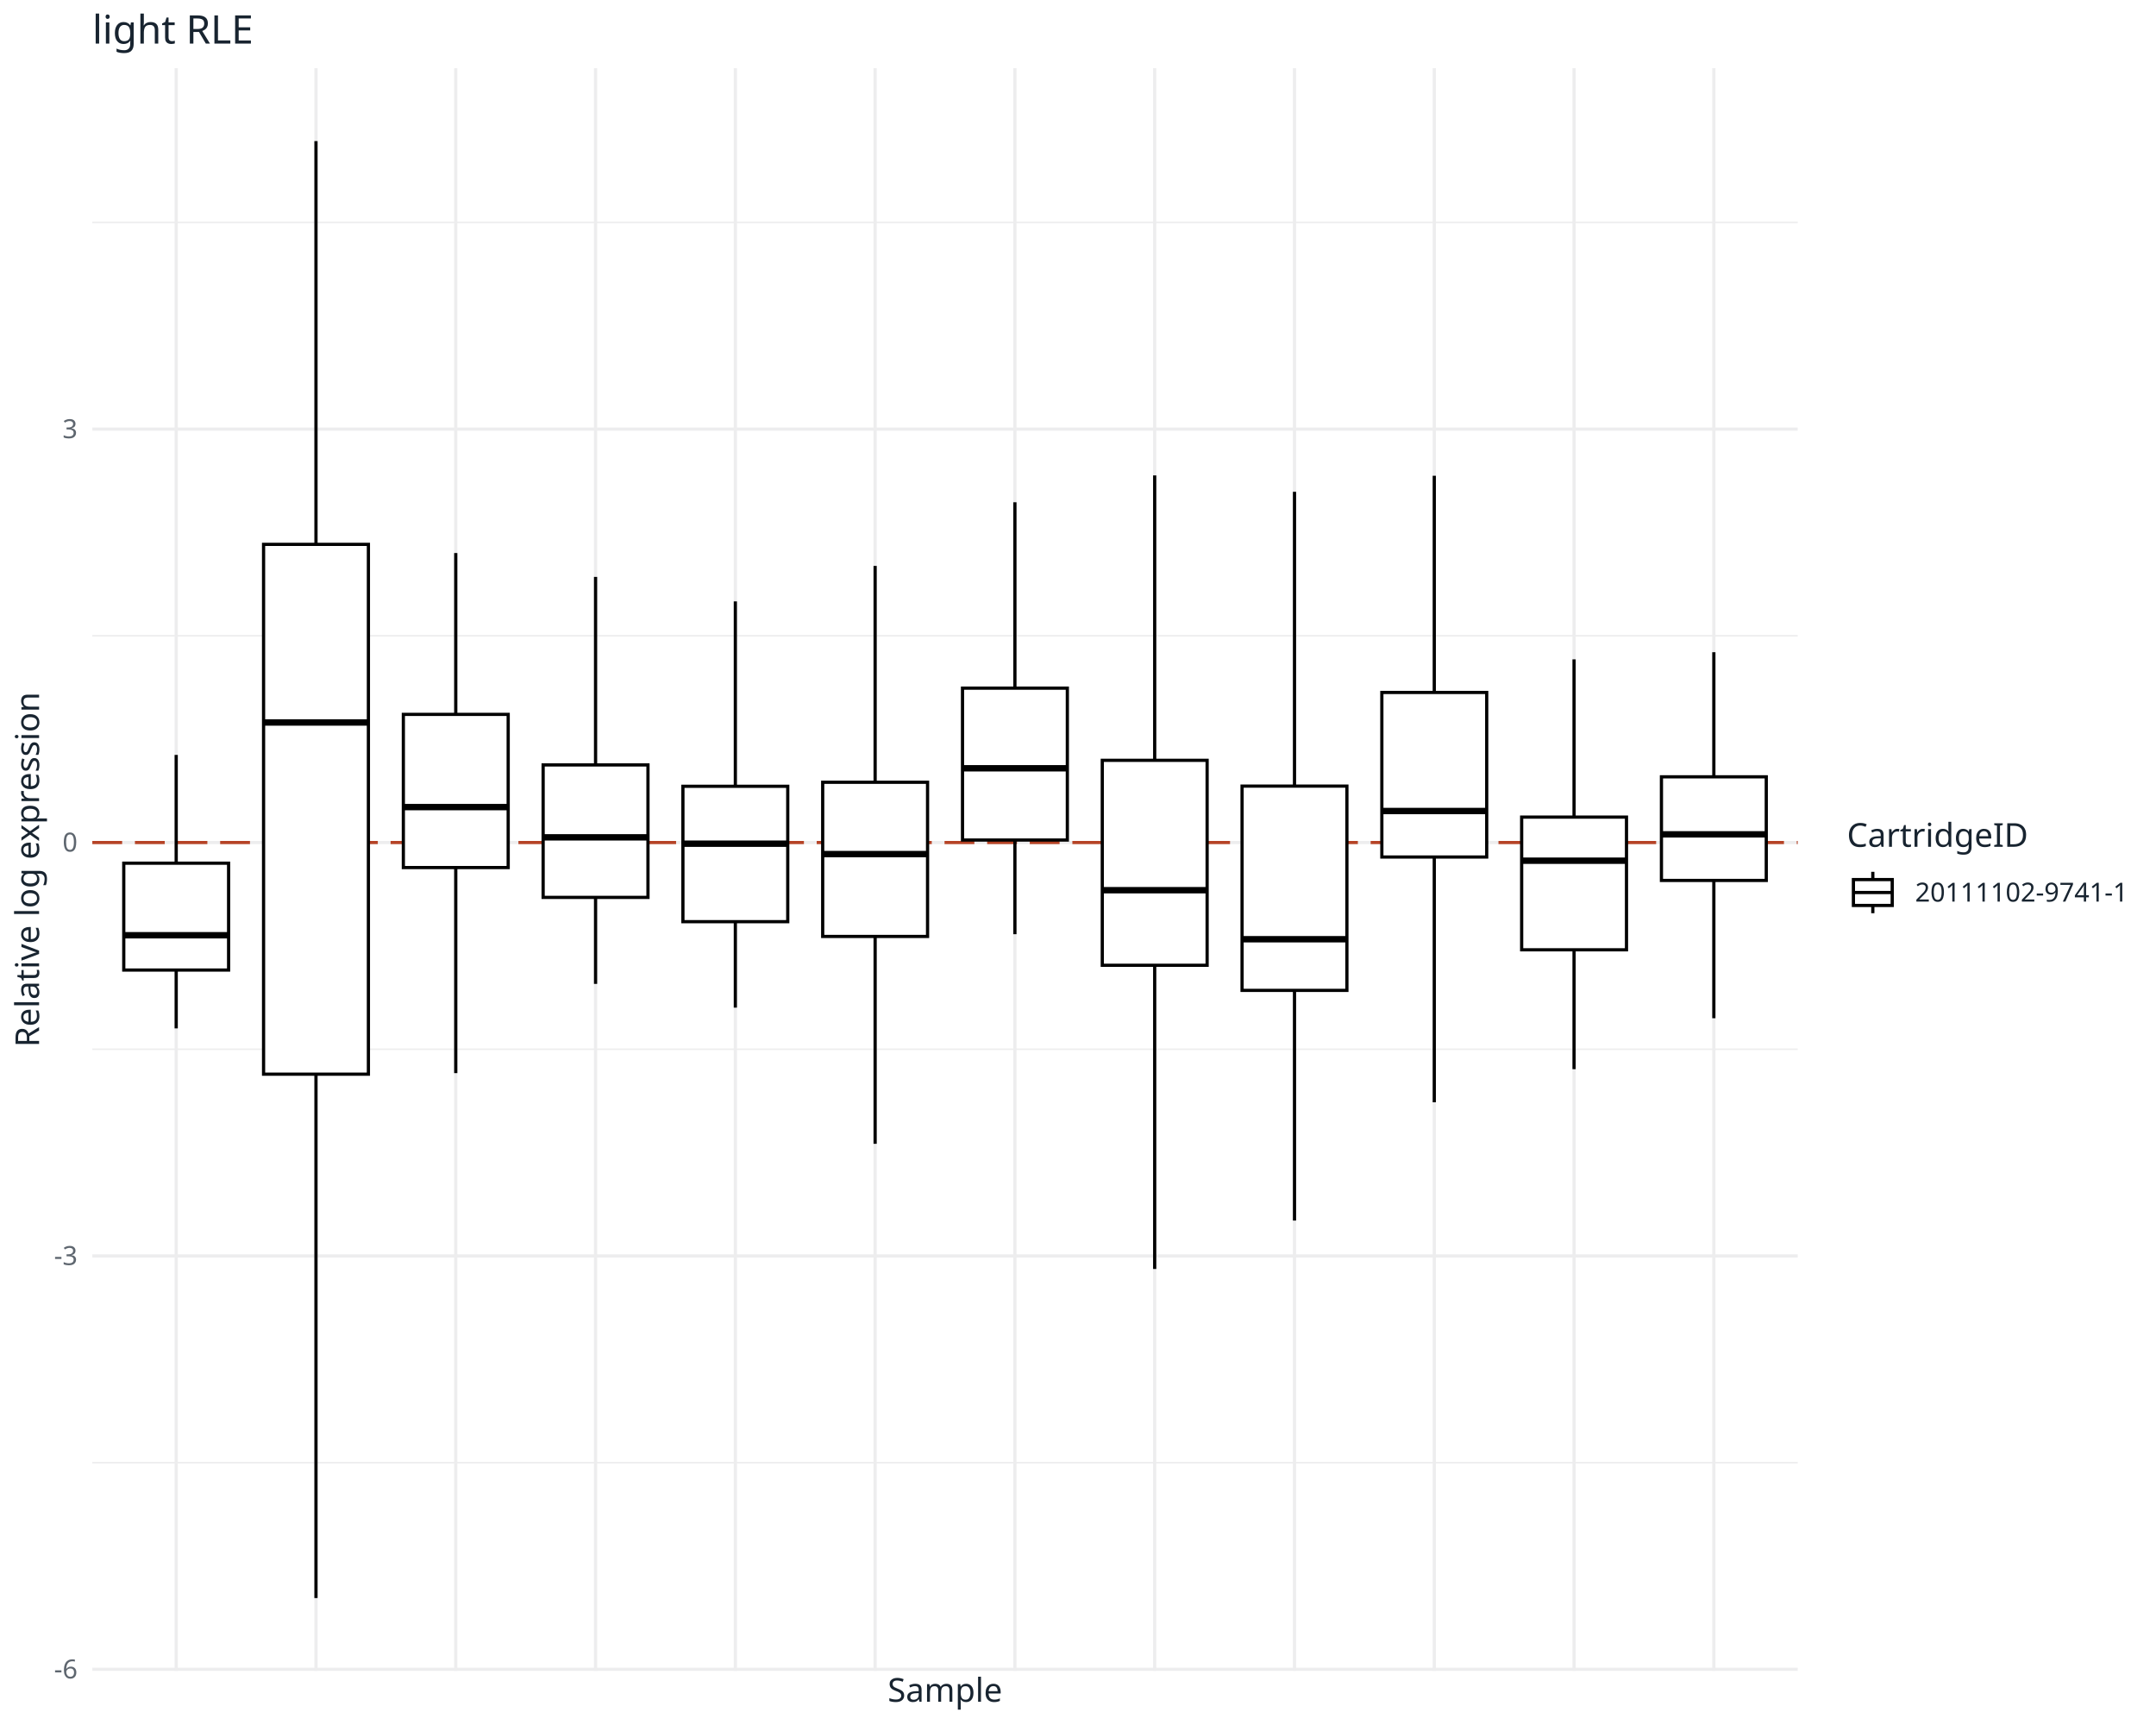
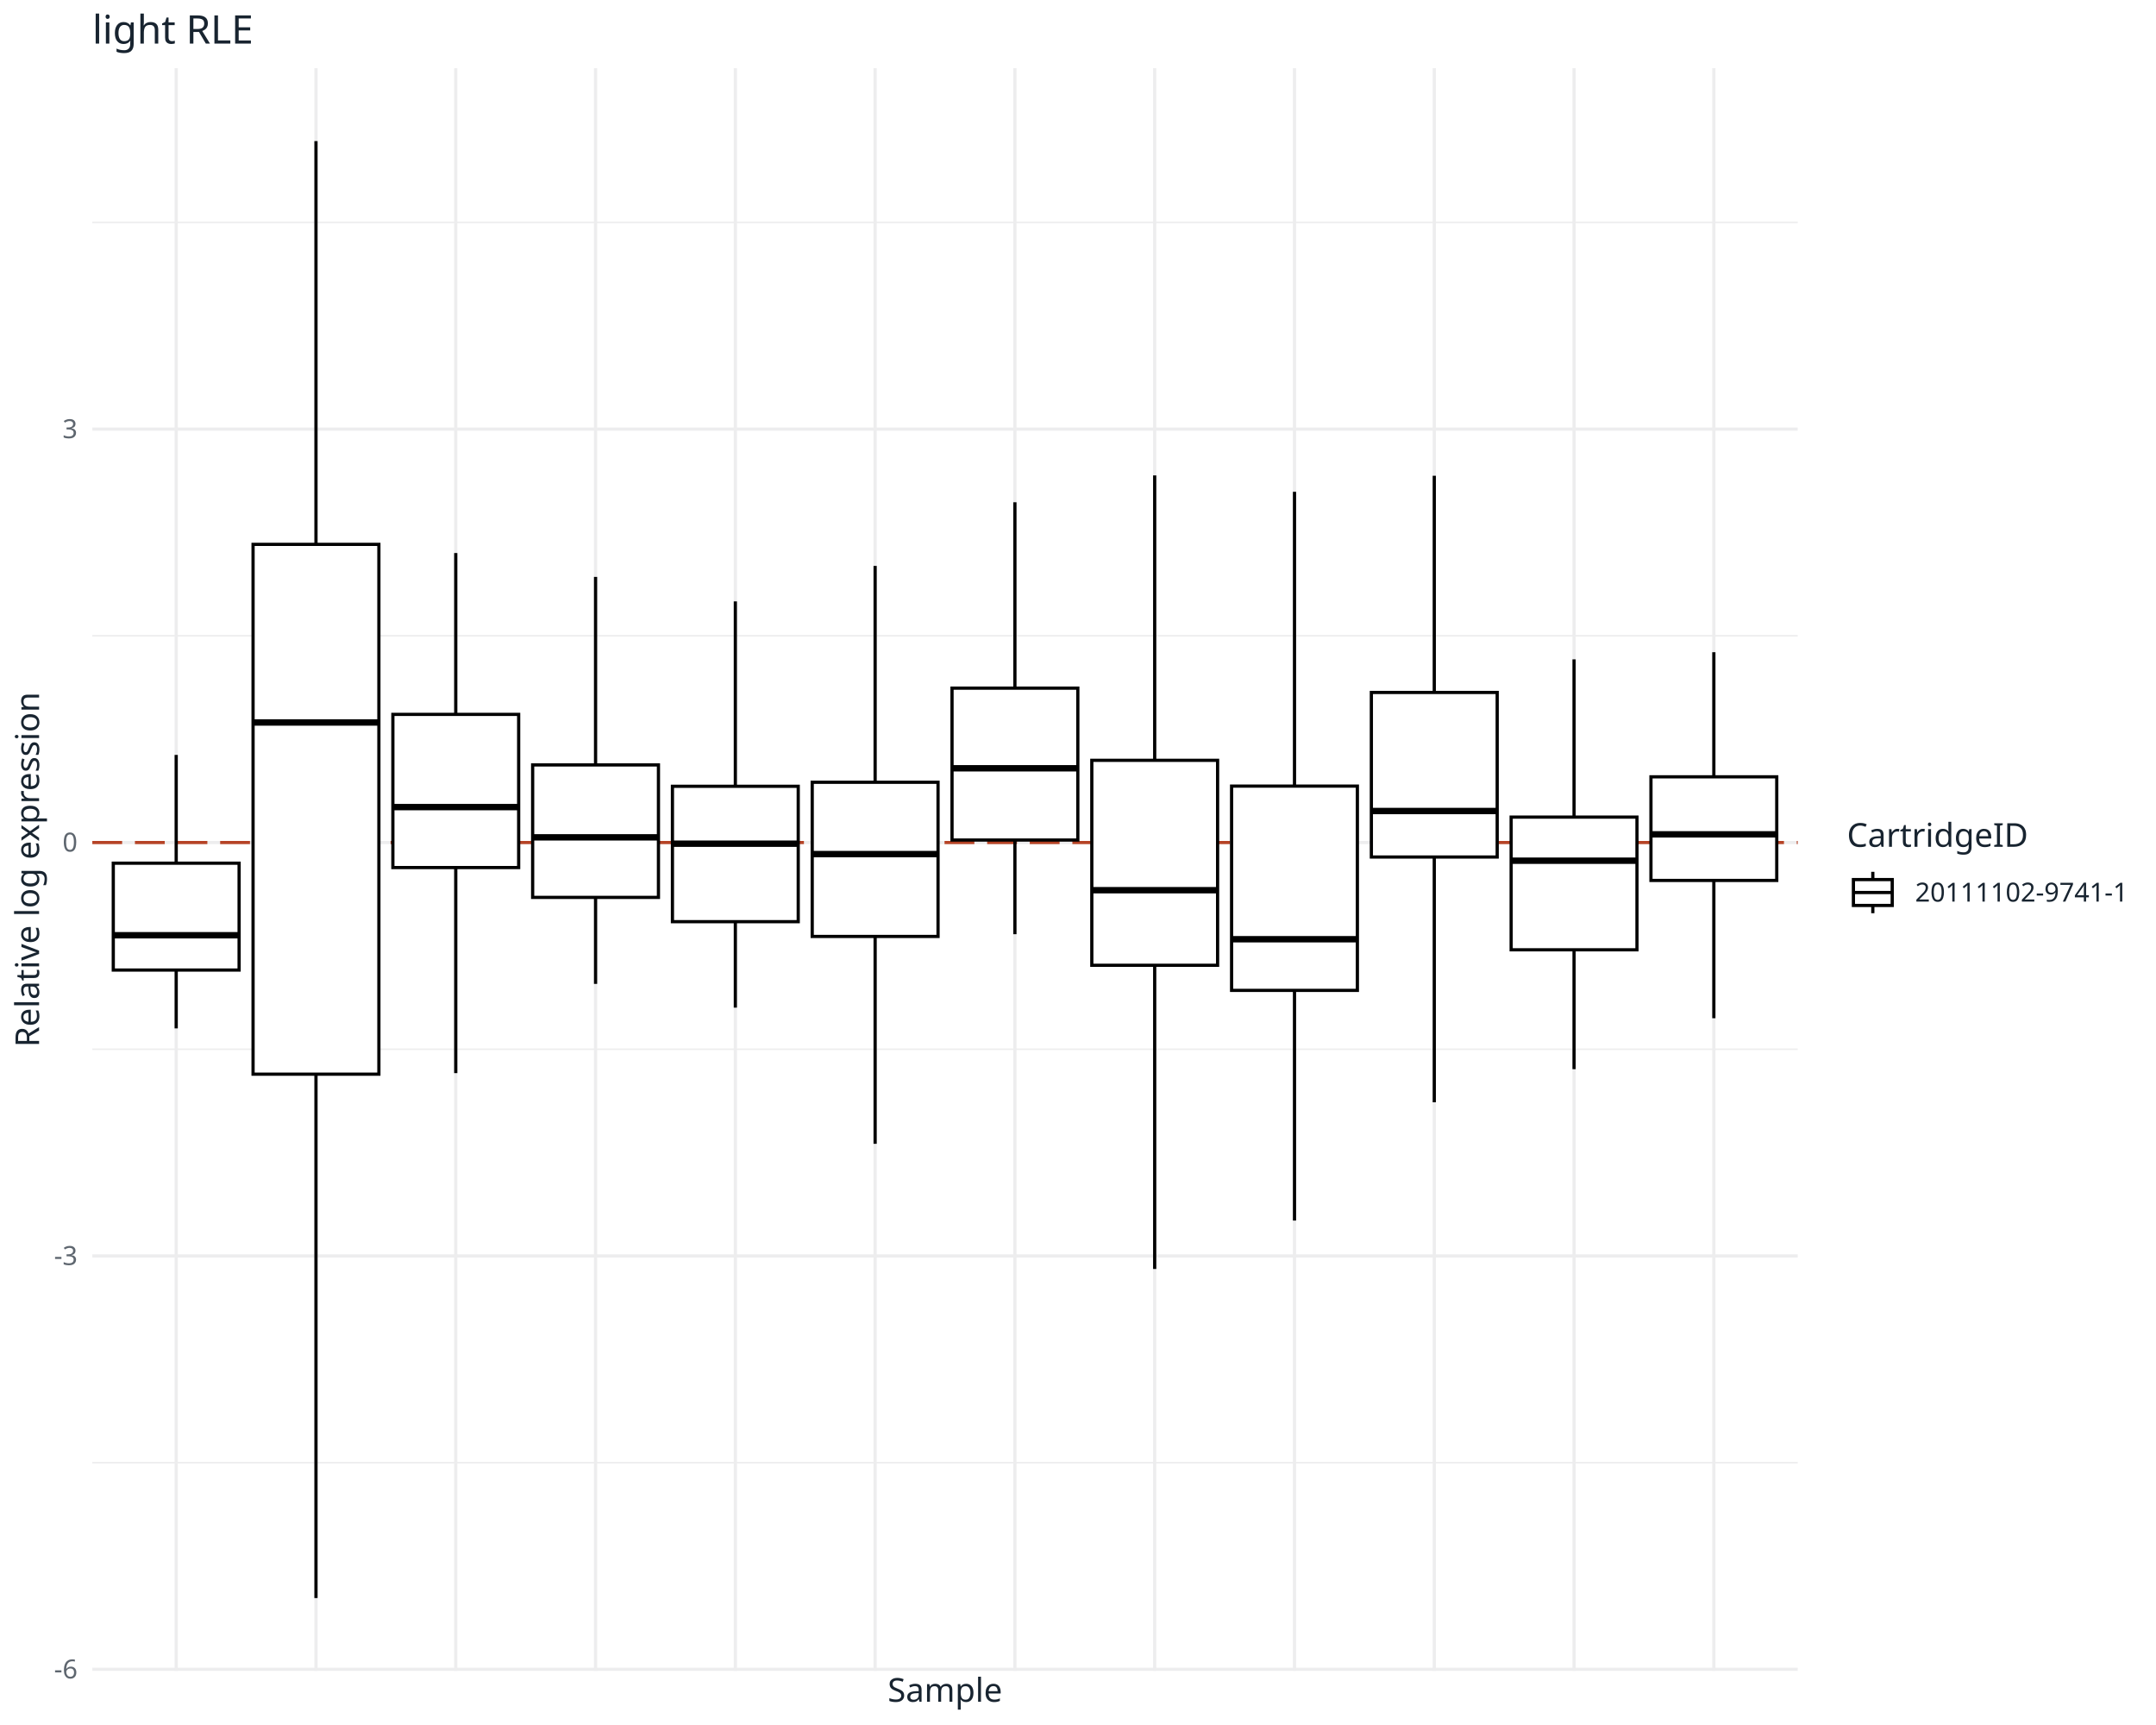
<svg xmlns="http://www.w3.org/2000/svg" class="svglite" data-engine-version="2.0" width="720.00pt" height="576.00pt" viewBox="0 0 720.00 576.00">
  <defs>
    <style type="text/css">
    .svglite line, .svglite polyline, .svglite polygon, .svglite path, .svglite rect, .svglite circle {
      fill: none;
      stroke: #000000;
      stroke-linecap: round;
      stroke-linejoin: round;
      stroke-miterlimit: 10.00;
    }
  </style>
  </defs>
  <rect width="100%" height="100%" style="stroke: none; fill: #FFFFFF;" />
  <defs>
    <clipPath id="cpMC4wMHw3MjAuMDB8MC4wMHw1NzYuMDA=">
      <rect x="0.00" y="0.00" width="720.00" height="576.00" />
    </clipPath>
  </defs>
  <g clip-path="url(#cpMC4wMHw3MjAuMDB8MC4wMHw1NzYuMDA=)">
    <rect x="0.00" y="0.00" width="720.00" height="576.00" style="stroke-width: 1.07; stroke: none; fill: #FFFFFF;" />
  </g>
  <defs>
    <clipPath id="cpMzAuODN8NjAwLjM1fDIyLjc4fDU1Ny45Mw==">
      <rect x="30.83" y="22.78" width="569.52" height="535.14" />
    </clipPath>
  </defs>
  <g clip-path="url(#cpMzAuODN8NjAwLjM1fDIyLjc4fDU1Ny45Mw==)">
    <polyline points="30.83,488.40 600.35,488.40 " style="stroke-width: 0.53; stroke: #EDEDEE; stroke-linecap: butt;" />
    <polyline points="30.83,350.35 600.35,350.35 " style="stroke-width: 0.53; stroke: #EDEDEE; stroke-linecap: butt;" />
    <polyline points="30.83,212.30 600.35,212.30 " style="stroke-width: 0.53; stroke: #EDEDEE; stroke-linecap: butt;" />
    <polyline points="30.83,74.25 600.35,74.25 " style="stroke-width: 0.53; stroke: #EDEDEE; stroke-linecap: butt;" />
    <polyline points="30.83,557.42 600.35,557.42 " style="stroke-width: 1.07; stroke: #EDEDEE; stroke-linecap: butt;" />
    <polyline points="30.83,419.37 600.35,419.37 " style="stroke-width: 1.07; stroke: #EDEDEE; stroke-linecap: butt;" />
    <polyline points="30.83,281.33 600.35,281.33 " style="stroke-width: 1.07; stroke: #EDEDEE; stroke-linecap: butt;" />
    <polyline points="30.83,143.28 600.35,143.28 " style="stroke-width: 1.07; stroke: #EDEDEE; stroke-linecap: butt;" />
    <polyline points="58.84,557.93 58.84,22.78 " style="stroke-width: 1.07; stroke: #EDEDEE; stroke-linecap: butt;" />
    <polyline points="105.52,557.93 105.52,22.78 " style="stroke-width: 1.07; stroke: #EDEDEE; stroke-linecap: butt;" />
    <polyline points="152.20,557.93 152.20,22.78 " style="stroke-width: 1.07; stroke: #EDEDEE; stroke-linecap: butt;" />
    <polyline points="198.89,557.93 198.89,22.78 " style="stroke-width: 1.07; stroke: #EDEDEE; stroke-linecap: butt;" />
    <polyline points="245.57,557.93 245.57,22.78 " style="stroke-width: 1.07; stroke: #EDEDEE; stroke-linecap: butt;" />
    <polyline points="292.25,557.93 292.25,22.78 " style="stroke-width: 1.07; stroke: #EDEDEE; stroke-linecap: butt;" />
    <polyline points="338.93,557.93 338.93,22.78 " style="stroke-width: 1.07; stroke: #EDEDEE; stroke-linecap: butt;" />
    <polyline points="385.61,557.93 385.61,22.78 " style="stroke-width: 1.07; stroke: #EDEDEE; stroke-linecap: butt;" />
    <polyline points="432.30,557.93 432.30,22.78 " style="stroke-width: 1.07; stroke: #EDEDEE; stroke-linecap: butt;" />
    <polyline points="478.98,557.93 478.98,22.78 " style="stroke-width: 1.07; stroke: #EDEDEE; stroke-linecap: butt;" />
    <polyline points="525.66,557.93 525.66,22.78 " style="stroke-width: 1.07; stroke: #EDEDEE; stroke-linecap: butt;" />
    <polyline points="572.34,557.93 572.34,22.78 " style="stroke-width: 1.07; stroke: #EDEDEE; stroke-linecap: butt;" />
    <line x1="30.83" y1="281.33" x2="600.35" y2="281.33" style="stroke-width: 1.07; stroke: #B64326; stroke-dasharray: 9.96,4.27; stroke-linecap: butt;" />
    <line x1="58.84" y1="288.23" x2="58.84" y2="252.07" style="stroke-width: 1.07; stroke-linecap: butt;" />
    <line x1="58.84" y1="323.91" x2="58.84" y2="343.40" style="stroke-width: 1.07; stroke-linecap: butt;" />
-     <polygon points="41.33,288.23 41.33,323.91 76.34,323.91 76.34,288.23 41.33,288.23 " style="stroke-width: 1.07; stroke-linecap: butt; stroke-linejoin: miter; fill: #FFFFFF;" />
-     <line x1="41.33" y1="312.29" x2="76.34" y2="312.29" style="stroke-width: 2.13; stroke-linecap: butt; stroke-linejoin: miter;" />
+     <polygon points="37.83,288.23 37.83,323.91 79.85,323.91 79.85,288.23 37.83,288.23 " style="stroke-width: 1.07; stroke-linecap: butt; stroke-linejoin: miter; fill: #FFFFFF;" />
+     <line x1="37.83" y1="312.29" x2="79.85" y2="312.29" style="stroke-width: 2.13; stroke-linecap: butt; stroke-linejoin: miter;" />
    <line x1="105.52" y1="181.77" x2="105.52" y2="47.11" style="stroke-width: 1.07; stroke-linecap: butt;" />
    <line x1="105.52" y1="358.68" x2="105.52" y2="533.60" style="stroke-width: 1.07; stroke-linecap: butt;" />
-     <polygon points="88.02,181.77 88.02,358.68 123.03,358.68 123.03,181.77 88.02,181.77 " style="stroke-width: 1.07; stroke-linecap: butt; stroke-linejoin: miter; fill: #FFFFFF;" />
-     <line x1="88.02" y1="241.25" x2="123.03" y2="241.25" style="stroke-width: 2.13; stroke-linecap: butt; stroke-linejoin: miter;" />
+     <polygon points="84.51,181.77 84.51,358.68 126.53,358.68 126.53,181.77 84.51,181.77 " style="stroke-width: 1.07; stroke-linecap: butt; stroke-linejoin: miter; fill: #FFFFFF;" />
+     <line x1="84.51" y1="241.25" x2="126.53" y2="241.25" style="stroke-width: 2.13; stroke-linecap: butt; stroke-linejoin: miter;" />
    <line x1="152.20" y1="238.54" x2="152.20" y2="184.66" style="stroke-width: 1.07; stroke-linecap: butt;" />
    <line x1="152.20" y1="289.69" x2="152.20" y2="358.33" style="stroke-width: 1.07; stroke-linecap: butt;" />
-     <polygon points="134.70,238.54 134.70,289.69 169.71,289.69 169.71,238.54 134.70,238.54 " style="stroke-width: 1.07; stroke-linecap: butt; stroke-linejoin: miter; fill: #FFFFFF;" />
-     <line x1="134.70" y1="269.50" x2="169.71" y2="269.50" style="stroke-width: 2.13; stroke-linecap: butt; stroke-linejoin: miter;" />
+     <polygon points="131.20,238.54 131.20,289.69 173.21,289.69 173.21,238.54 131.20,238.54 " style="stroke-width: 1.07; stroke-linecap: butt; stroke-linejoin: miter; fill: #FFFFFF;" />
+     <line x1="131.20" y1="269.50" x2="173.21" y2="269.50" style="stroke-width: 2.13; stroke-linecap: butt; stroke-linejoin: miter;" />
    <line x1="198.89" y1="255.42" x2="198.89" y2="192.63" style="stroke-width: 1.07; stroke-linecap: butt;" />
    <line x1="198.89" y1="299.65" x2="198.89" y2="328.54" style="stroke-width: 1.07; stroke-linecap: butt;" />
-     <polygon points="181.38,255.42 181.38,299.65 216.39,299.65 216.39,255.42 181.38,255.42 " style="stroke-width: 1.07; stroke-linecap: butt; stroke-linejoin: miter; fill: #FFFFFF;" />
-     <line x1="181.38" y1="279.60" x2="216.39" y2="279.60" style="stroke-width: 2.13; stroke-linecap: butt; stroke-linejoin: miter;" />
+     <polygon points="177.88,255.42 177.88,299.65 219.89,299.65 219.89,255.42 177.88,255.42 " style="stroke-width: 1.07; stroke-linecap: butt; stroke-linejoin: miter; fill: #FFFFFF;" />
+     <line x1="177.88" y1="279.60" x2="219.89" y2="279.60" style="stroke-width: 2.13; stroke-linecap: butt; stroke-linejoin: miter;" />
    <line x1="245.57" y1="262.55" x2="245.57" y2="200.81" style="stroke-width: 1.07; stroke-linecap: butt;" />
    <line x1="245.57" y1="307.76" x2="245.57" y2="336.46" style="stroke-width: 1.07; stroke-linecap: butt;" />
-     <polygon points="228.06,262.55 228.06,307.76 263.07,307.76 263.07,262.55 228.06,262.55 " style="stroke-width: 1.07; stroke-linecap: butt; stroke-linejoin: miter; fill: #FFFFFF;" />
-     <line x1="228.06" y1="281.72" x2="263.07" y2="281.72" style="stroke-width: 2.13; stroke-linecap: butt; stroke-linejoin: miter;" />
+     <polygon points="224.56,262.55 224.56,307.76 266.57,307.76 266.57,262.55 224.56,262.55 " style="stroke-width: 1.07; stroke-linecap: butt; stroke-linejoin: miter; fill: #FFFFFF;" />
+     <line x1="224.56" y1="281.72" x2="266.57" y2="281.72" style="stroke-width: 2.13; stroke-linecap: butt; stroke-linejoin: miter;" />
    <line x1="292.25" y1="261.21" x2="292.25" y2="188.97" style="stroke-width: 1.07; stroke-linecap: butt;" />
    <line x1="292.25" y1="312.69" x2="292.25" y2="381.92" style="stroke-width: 1.07; stroke-linecap: butt;" />
-     <polygon points="274.74,261.21 274.74,312.69 309.76,312.69 309.76,261.21 274.74,261.21 " style="stroke-width: 1.07; stroke-linecap: butt; stroke-linejoin: miter; fill: #FFFFFF;" />
-     <line x1="274.74" y1="285.19" x2="309.76" y2="285.19" style="stroke-width: 2.13; stroke-linecap: butt; stroke-linejoin: miter;" />
+     <polygon points="271.24,261.21 271.24,312.69 313.26,312.69 313.26,261.21 271.24,261.21 " style="stroke-width: 1.07; stroke-linecap: butt; stroke-linejoin: miter; fill: #FFFFFF;" />
+     <line x1="271.24" y1="285.19" x2="313.26" y2="285.19" style="stroke-width: 2.13; stroke-linecap: butt; stroke-linejoin: miter;" />
    <line x1="338.93" y1="229.78" x2="338.93" y2="167.72" style="stroke-width: 1.07; stroke-linecap: butt;" />
    <line x1="338.93" y1="280.50" x2="338.93" y2="311.95" style="stroke-width: 1.07; stroke-linecap: butt;" />
-     <polygon points="321.43,229.78 321.43,280.50 356.44,280.50 356.44,229.78 321.43,229.78 " style="stroke-width: 1.07; stroke-linecap: butt; stroke-linejoin: miter; fill: #FFFFFF;" />
-     <line x1="321.43" y1="256.54" x2="356.44" y2="256.54" style="stroke-width: 2.13; stroke-linecap: butt; stroke-linejoin: miter;" />
+     <polygon points="317.93,229.78 317.93,280.50 359.94,280.50 359.94,229.78 317.93,229.78 " style="stroke-width: 1.07; stroke-linecap: butt; stroke-linejoin: miter; fill: #FFFFFF;" />
+     <line x1="317.93" y1="256.54" x2="359.94" y2="256.54" style="stroke-width: 2.13; stroke-linecap: butt; stroke-linejoin: miter;" />
    <line x1="385.61" y1="253.88" x2="385.61" y2="158.74" style="stroke-width: 1.07; stroke-linecap: butt;" />
    <line x1="385.61" y1="322.32" x2="385.61" y2="423.73" style="stroke-width: 1.07; stroke-linecap: butt;" />
-     <polygon points="368.11,253.88 368.11,322.32 403.12,322.32 403.12,253.88 368.11,253.88 " style="stroke-width: 1.07; stroke-linecap: butt; stroke-linejoin: miter; fill: #FFFFFF;" />
-     <line x1="368.11" y1="297.25" x2="403.12" y2="297.25" style="stroke-width: 2.13; stroke-linecap: butt; stroke-linejoin: miter;" />
+     <polygon points="364.61,253.88 364.61,322.32 406.62,322.32 406.62,253.88 364.61,253.88 " style="stroke-width: 1.07; stroke-linecap: butt; stroke-linejoin: miter; fill: #FFFFFF;" />
+     <line x1="364.61" y1="297.25" x2="406.62" y2="297.25" style="stroke-width: 2.13; stroke-linecap: butt; stroke-linejoin: miter;" />
    <line x1="432.30" y1="262.49" x2="432.30" y2="164.21" style="stroke-width: 1.07; stroke-linecap: butt;" />
    <line x1="432.30" y1="330.70" x2="432.30" y2="407.55" style="stroke-width: 1.07; stroke-linecap: butt;" />
-     <polygon points="414.79,262.49 414.79,330.70 449.80,330.70 449.80,262.49 414.79,262.49 " style="stroke-width: 1.07; stroke-linecap: butt; stroke-linejoin: miter; fill: #FFFFFF;" />
-     <line x1="414.79" y1="313.62" x2="449.80" y2="313.62" style="stroke-width: 2.13; stroke-linecap: butt; stroke-linejoin: miter;" />
+     <polygon points="411.29,262.49 411.29,330.70 453.30,330.70 453.30,262.49 411.29,262.49 " style="stroke-width: 1.07; stroke-linecap: butt; stroke-linejoin: miter; fill: #FFFFFF;" />
+     <line x1="411.29" y1="313.62" x2="453.30" y2="313.62" style="stroke-width: 2.13; stroke-linecap: butt; stroke-linejoin: miter;" />
    <line x1="478.98" y1="231.22" x2="478.98" y2="158.86" style="stroke-width: 1.07; stroke-linecap: butt;" />
    <line x1="478.98" y1="286.17" x2="478.98" y2="368.07" style="stroke-width: 1.07; stroke-linecap: butt;" />
-     <polygon points="461.47,231.22 461.47,286.17 496.49,286.17 496.49,231.22 461.47,231.22 " style="stroke-width: 1.07; stroke-linecap: butt; stroke-linejoin: miter; fill: #FFFFFF;" />
-     <line x1="461.47" y1="270.81" x2="496.49" y2="270.81" style="stroke-width: 2.13; stroke-linecap: butt; stroke-linejoin: miter;" />
+     <polygon points="457.97,231.22 457.97,286.17 499.99,286.17 499.99,231.22 457.97,231.22 " style="stroke-width: 1.07; stroke-linecap: butt; stroke-linejoin: miter; fill: #FFFFFF;" />
+     <line x1="457.97" y1="270.81" x2="499.99" y2="270.81" style="stroke-width: 2.13; stroke-linecap: butt; stroke-linejoin: miter;" />
    <line x1="525.66" y1="272.84" x2="525.66" y2="220.16" style="stroke-width: 1.07; stroke-linecap: butt;" />
    <line x1="525.66" y1="317.15" x2="525.66" y2="357.00" style="stroke-width: 1.07; stroke-linecap: butt;" />
-     <polygon points="508.16,272.84 508.16,317.15 543.17,317.15 543.17,272.84 508.16,272.84 " style="stroke-width: 1.07; stroke-linecap: butt; stroke-linejoin: miter; fill: #FFFFFF;" />
-     <line x1="508.16" y1="287.40" x2="543.17" y2="287.40" style="stroke-width: 2.13; stroke-linecap: butt; stroke-linejoin: miter;" />
+     <polygon points="504.65,272.84 504.65,317.15 546.67,317.15 546.67,272.84 504.65,272.84 " style="stroke-width: 1.07; stroke-linecap: butt; stroke-linejoin: miter; fill: #FFFFFF;" />
+     <line x1="504.65" y1="287.40" x2="546.67" y2="287.40" style="stroke-width: 2.13; stroke-linecap: butt; stroke-linejoin: miter;" />
    <line x1="572.34" y1="259.39" x2="572.34" y2="217.79" style="stroke-width: 1.07; stroke-linecap: butt;" />
    <line x1="572.34" y1="293.99" x2="572.34" y2="340.00" style="stroke-width: 1.07; stroke-linecap: butt;" />
-     <polygon points="554.84,259.39 554.84,293.99 589.85,293.99 589.85,259.39 554.84,259.39 " style="stroke-width: 1.07; stroke-linecap: butt; stroke-linejoin: miter; fill: #FFFFFF;" />
-     <line x1="554.84" y1="278.60" x2="589.85" y2="278.60" style="stroke-width: 2.13; stroke-linecap: butt; stroke-linejoin: miter;" />
+     <polygon points="551.34,259.39 551.34,293.99 593.35,293.99 593.35,259.39 551.34,259.39 " style="stroke-width: 1.07; stroke-linecap: butt; stroke-linejoin: miter; fill: #FFFFFF;" />
+     <line x1="551.34" y1="278.60" x2="593.35" y2="278.60" style="stroke-width: 2.13; stroke-linecap: butt; stroke-linejoin: miter;" />
  </g>
  <g clip-path="url(#cpMC4wMHw3MjAuMDB8MC4wMHw1NzYuMDA=)">
    <text x="25.90" y="560.45" text-anchor="end" style="font-size: 8.80px; fill: #5E666F; font-family: sans;" textLength="7.82px" lengthAdjust="spacingAndGlyphs">-6</text>
    <text x="25.90" y="422.40" text-anchor="end" style="font-size: 8.80px; fill: #5E666F; font-family: sans;" textLength="7.82px" lengthAdjust="spacingAndGlyphs">-3</text>
    <text x="25.90" y="284.35" text-anchor="end" style="font-size: 8.80px; fill: #5E666F; font-family: sans;" textLength="4.89px" lengthAdjust="spacingAndGlyphs">0</text>
    <text x="25.90" y="146.31" text-anchor="end" style="font-size: 8.80px; fill: #5E666F; font-family: sans;" textLength="4.89px" lengthAdjust="spacingAndGlyphs">3</text>
    <text x="315.59" y="568.24" text-anchor="middle" style="font-size: 11.00px; fill: #182430; font-family: sans;" textLength="37.30px" lengthAdjust="spacingAndGlyphs">Sample</text>
    <text transform="translate(13.05,290.36) rotate(-90)" text-anchor="middle" style="font-size: 11.00px; fill: #182430; font-family: sans;" textLength="113.74px" lengthAdjust="spacingAndGlyphs">Relative log expression</text>
    <text x="616.79" y="282.76" style="font-size: 11.00px; fill: #182430; font-family: sans;" textLength="56.25px" lengthAdjust="spacingAndGlyphs">CartridgeID</text>
    <polyline points="625.43,304.93 625.43,302.34 " style="stroke-width: 1.07; stroke-linecap: butt; stroke-linejoin: miter;" />
    <polyline points="625.43,293.70 625.43,291.11 " style="stroke-width: 1.07; stroke-linecap: butt; stroke-linejoin: miter;" />
    <rect x="618.95" y="293.70" width="12.96" height="8.64" style="stroke-width: 1.07; stroke-linecap: butt; stroke-linejoin: miter; fill: #FFFFFF;" />
    <polyline points="618.95,298.02 631.91,298.02 " style="stroke-width: 1.07; stroke-linecap: butt; stroke-linejoin: miter;" />
    <polyline points="625.43,304.93 625.43,304.93 " style="stroke-width: 1.07; stroke-linecap: butt; stroke-linejoin: miter;" />
    <polyline points="625.43,291.11 625.43,291.11 " style="stroke-width: 1.07; stroke-linecap: butt; stroke-linejoin: miter;" />
    <text x="639.55" y="301.05" style="font-size: 8.80px; fill: #182430; font-family: sans;" textLength="69.49px" lengthAdjust="spacingAndGlyphs">20111102-9741-1</text>
    <text x="30.83" y="14.56" style="font-size: 13.20px; fill: #182430; font-family: sans;" textLength="53.56px" lengthAdjust="spacingAndGlyphs">light RLE</text>
  </g>
</svg>
